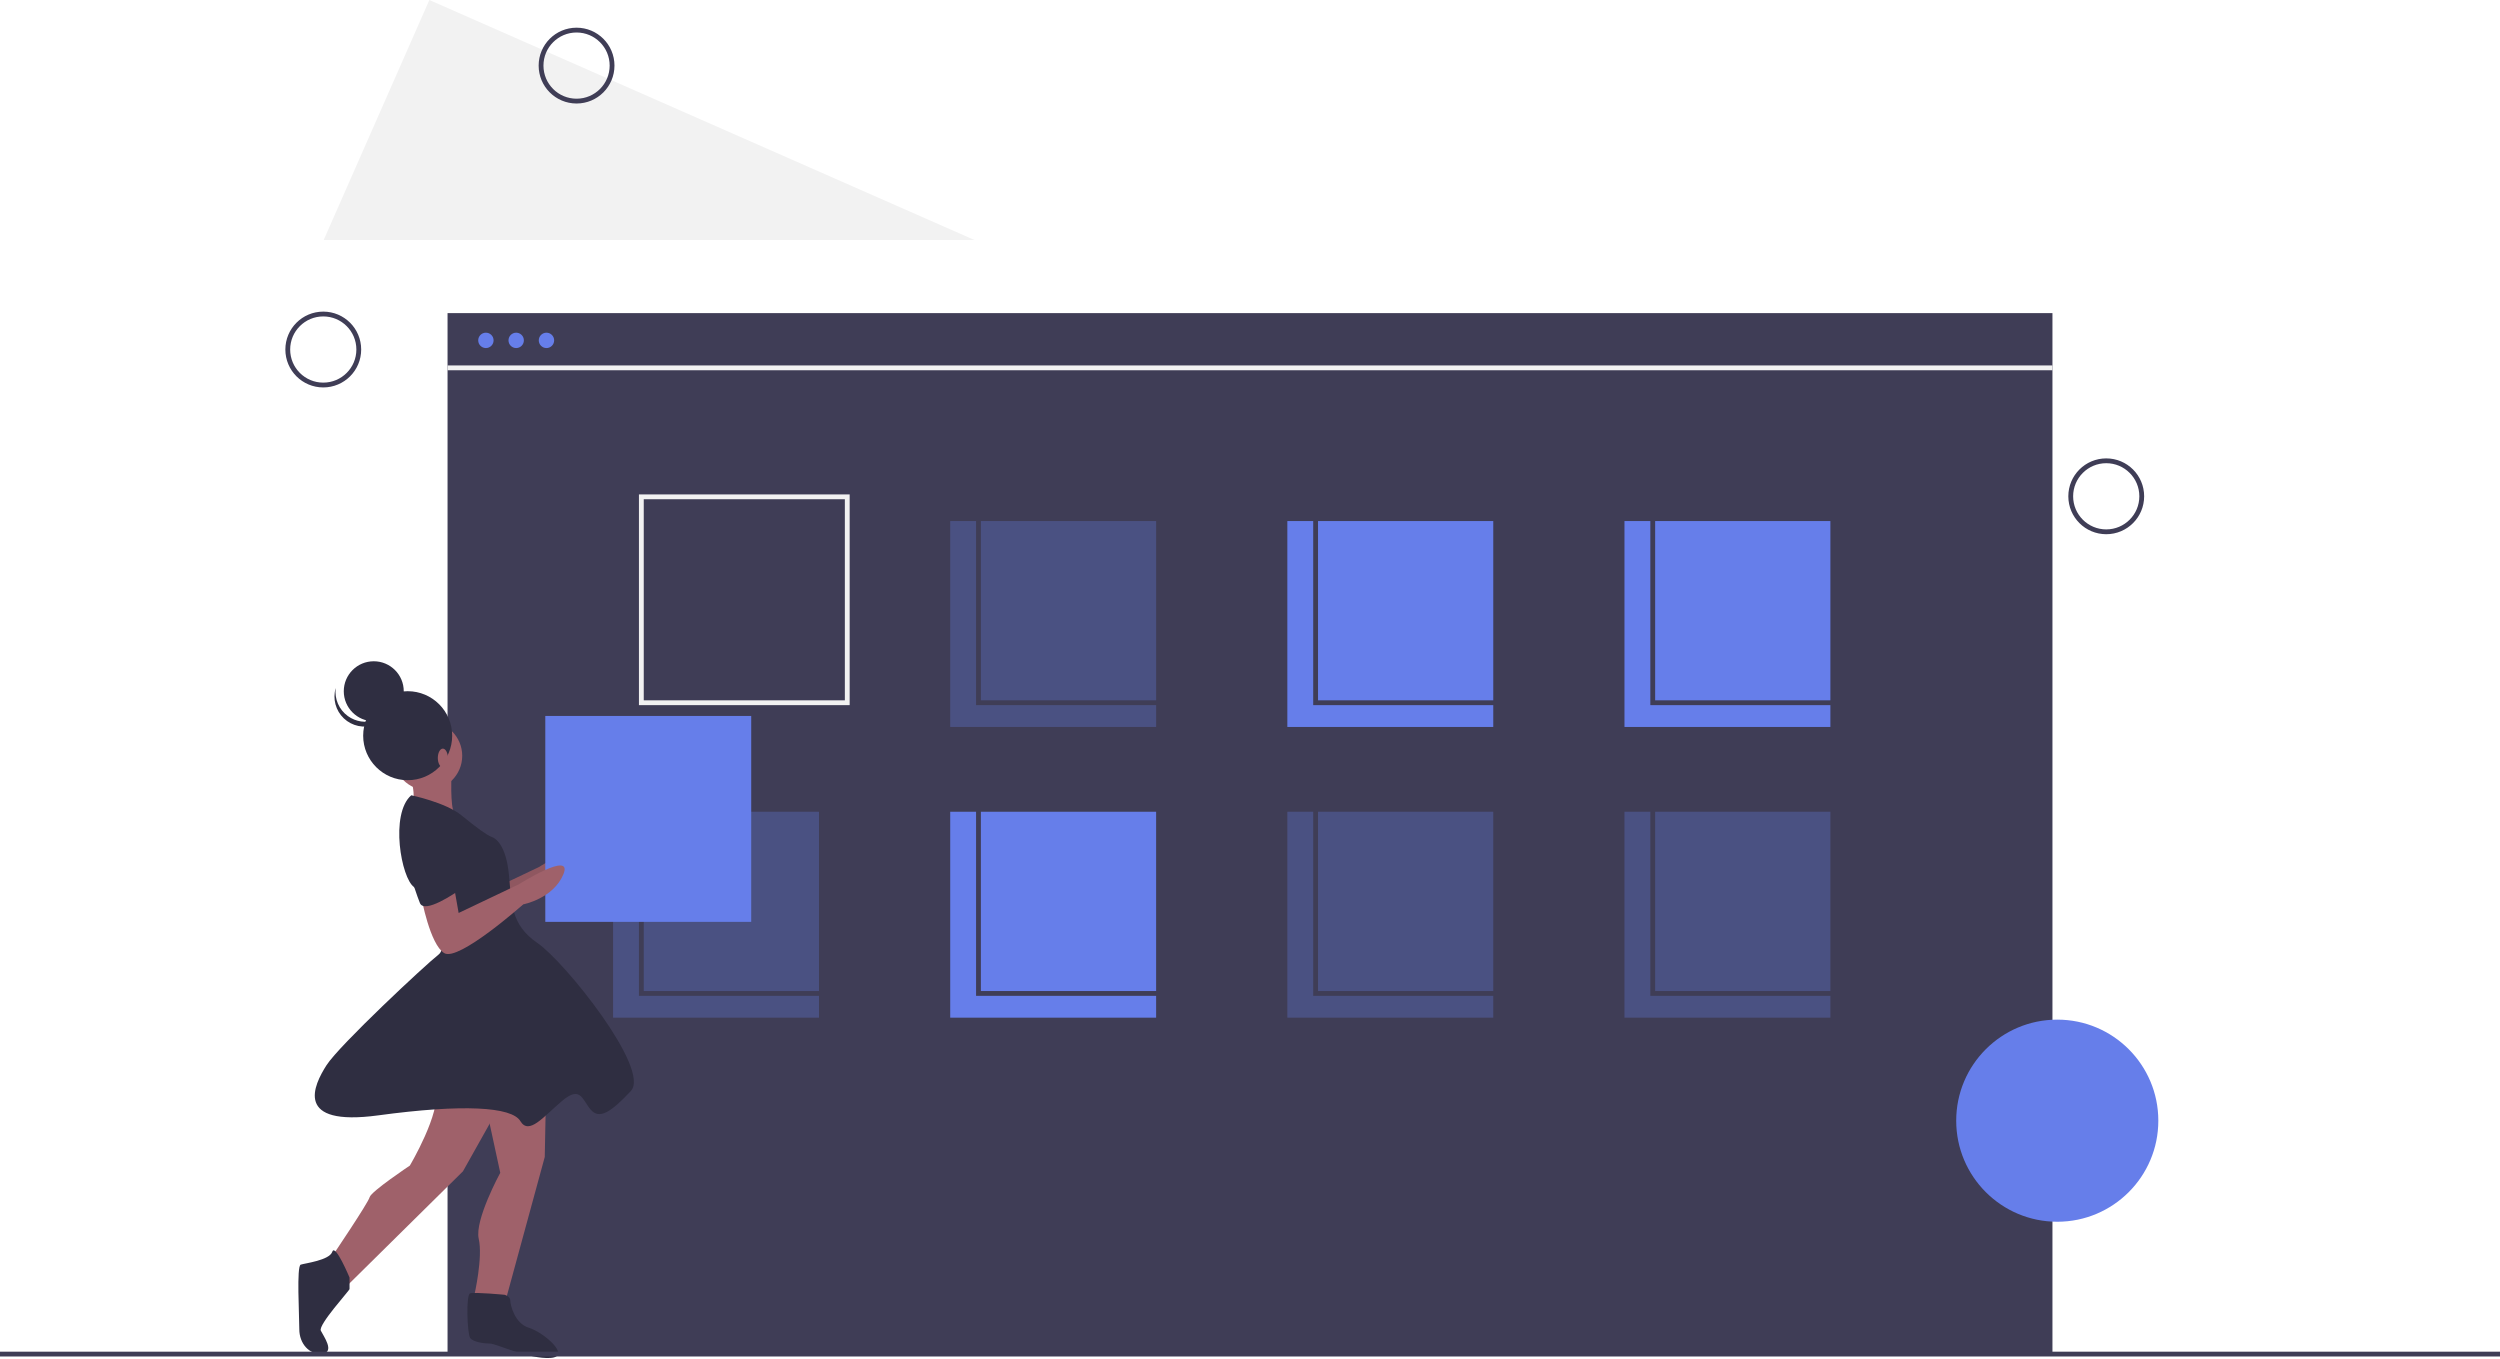
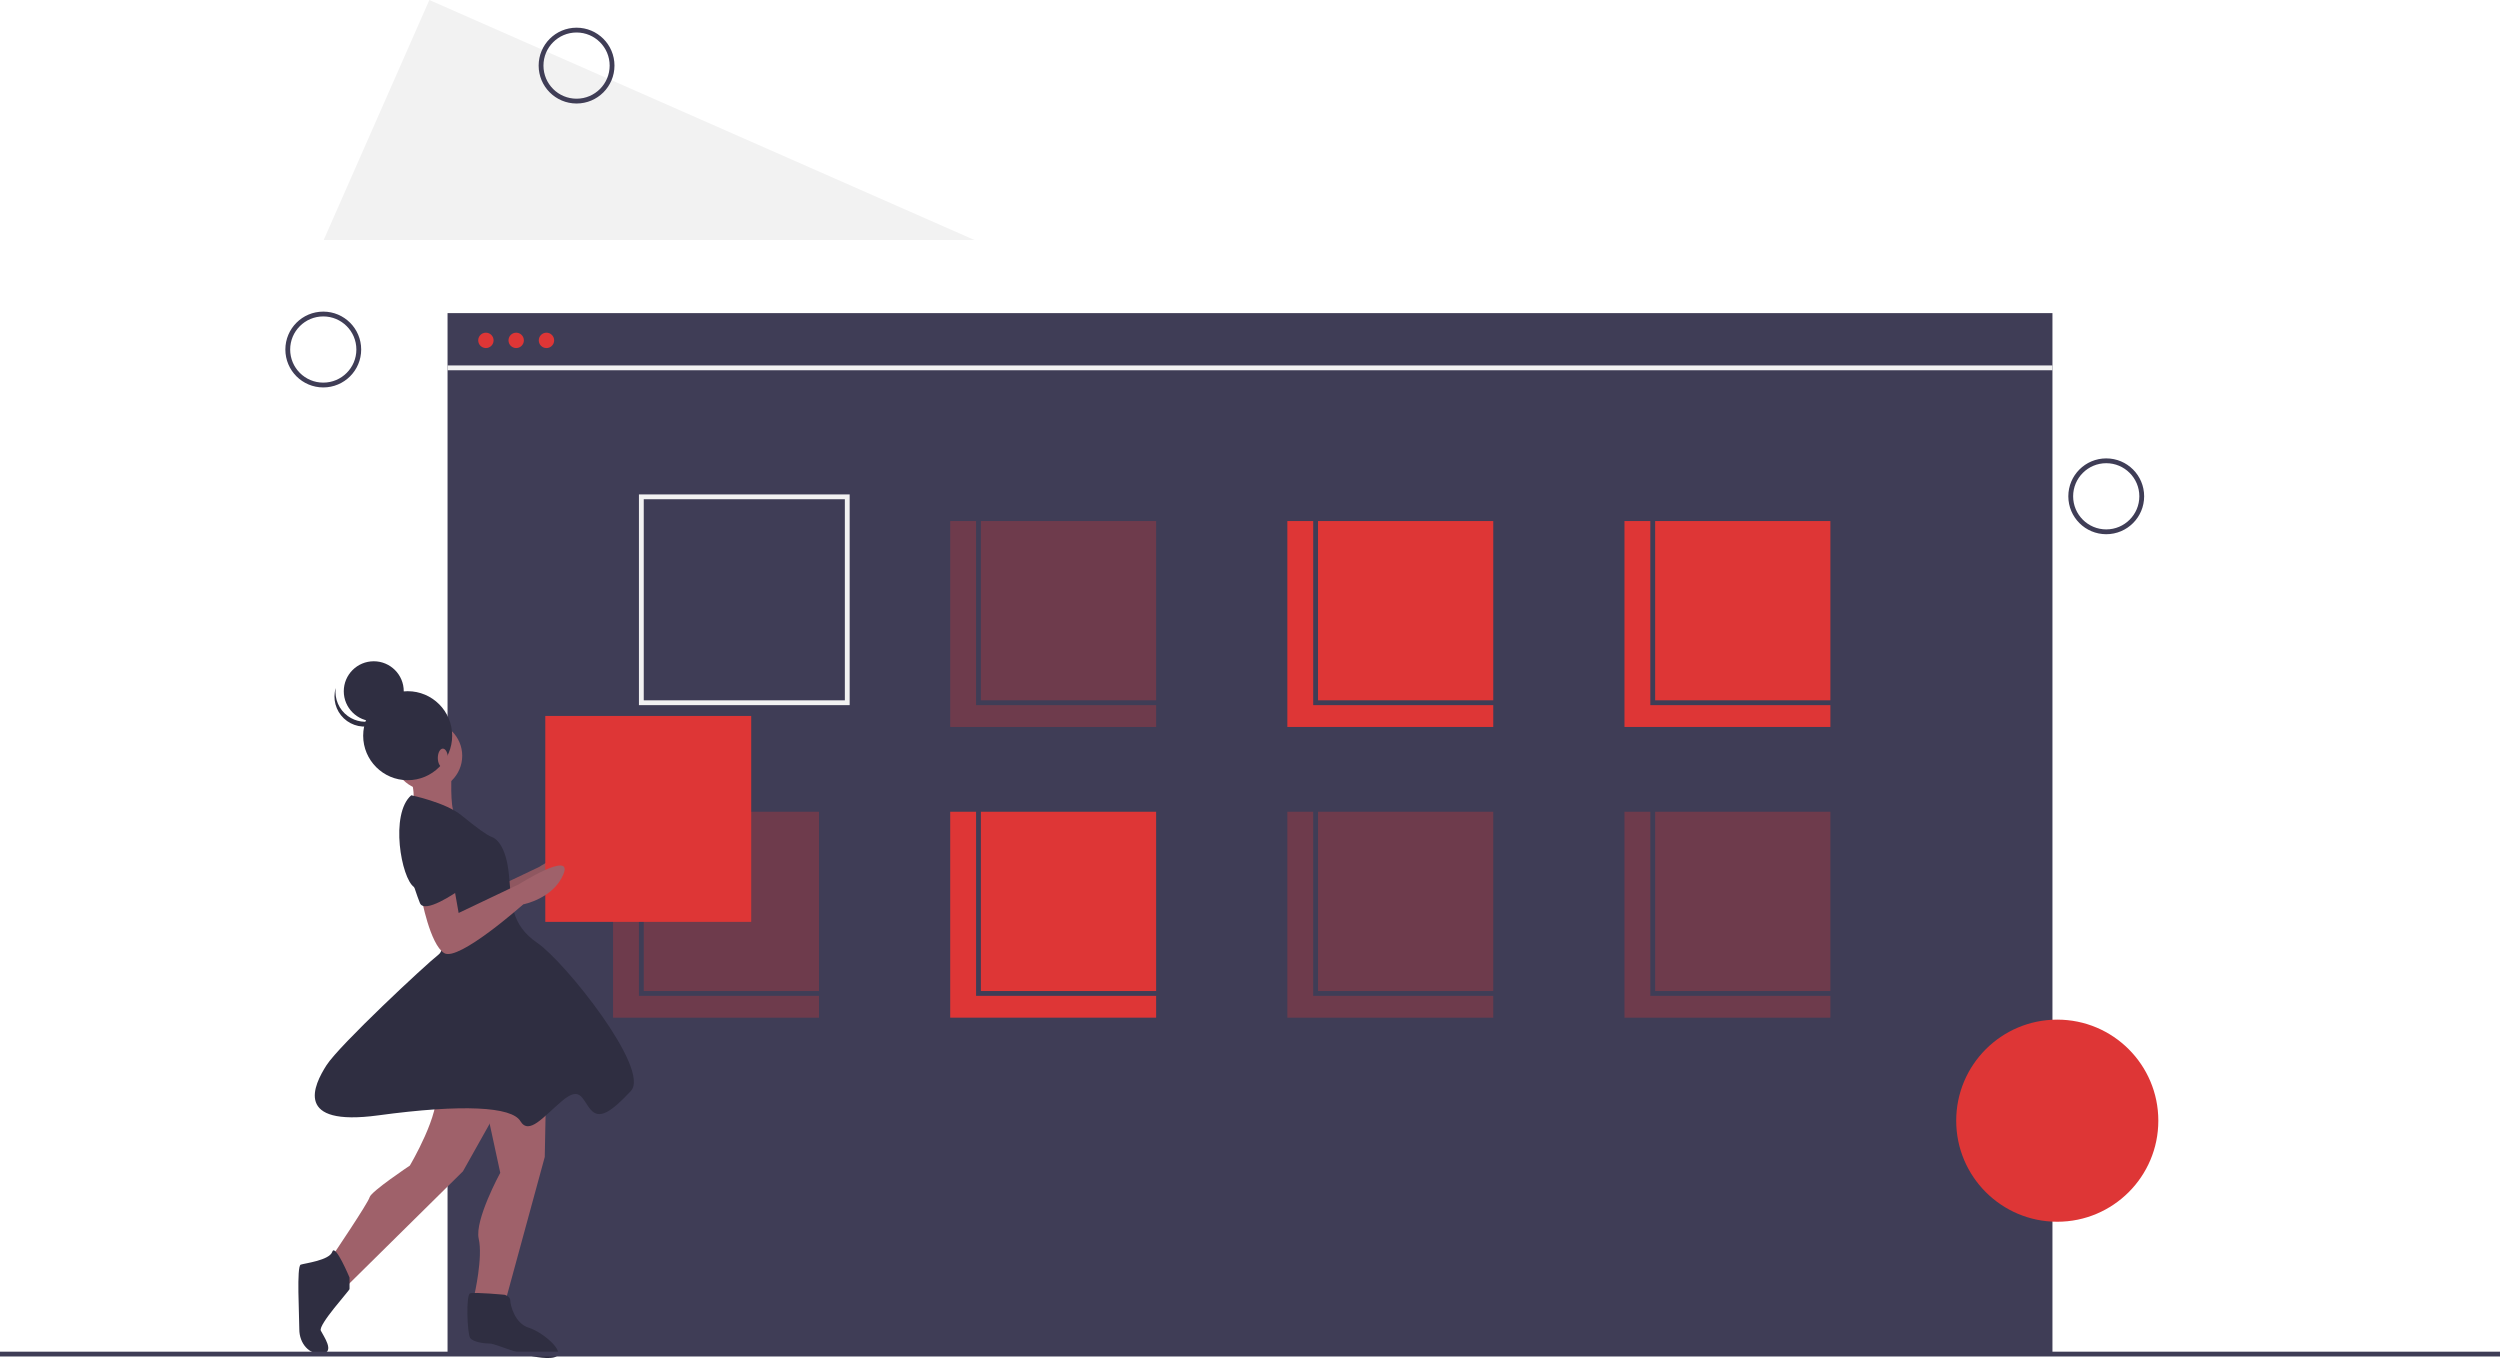
<svg xmlns="http://www.w3.org/2000/svg" id="f0fe1592-aa5e-490a-ae8c-c1f7049c595f" data-name="Layer 1" width="1039" height="564.4" viewBox="0 0 1039 564.4">
  <rect x="186" y="130.132" width="667" height="432.625" fill="#3f3d56" />
  <circle cx="875.352" cy="206.263" r="14.756" fill="none" stroke="#3f3d56" stroke-miterlimit="10" stroke-width="2" />
  <circle cx="134.352" cy="145.263" r="14.756" fill="none" stroke="#3f3d56" stroke-miterlimit="10" stroke-width="2" />
-   <rect x="394.909" y="216.548" width="85.577" height="85.577" fill="#667eea" opacity="0.3" />
-   <rect x="535.021" y="216.548" width="85.577" height="85.577" fill="#667eea" />
-   <rect x="675.133" y="216.548" width="85.577" height="85.577" fill="#667eea" />
-   <rect x="254.797" y="337.363" width="85.577" height="85.577" fill="#667eea" opacity="0.3" />
-   <rect x="394.909" y="337.363" width="85.577" height="85.577" fill="#667eea" />
-   <rect x="535.021" y="337.363" width="85.577" height="85.577" fill="#667eea" opacity="0.3" />
-   <rect x="675.133" y="337.363" width="85.577" height="85.577" fill="#667eea" opacity="0.3" />
+   <rect x="394.909" y="216.548" width="85.577" height="85.577" fill="#de3636" opacity="0.3" />
+   <rect x="535.021" y="216.548" width="85.577" height="85.577" fill="#de3636" />
+   <rect x="675.133" y="216.548" width="85.577" height="85.577" fill="#de3636" />
+   <rect x="254.797" y="337.363" width="85.577" height="85.577" fill="#de3636" opacity="0.3" />
+   <rect x="394.909" y="337.363" width="85.577" height="85.577" fill="#de3636" />
+   <rect x="535.021" y="337.363" width="85.577" height="85.577" fill="#de3636" opacity="0.3" />
+   <rect x="675.133" y="337.363" width="85.577" height="85.577" fill="#de3636" opacity="0.3" />
  <rect x="266.543" y="206.48" width="85.577" height="85.577" fill="none" stroke="#f2f2f2" stroke-miterlimit="10" stroke-width="2" />
  <rect x="406.655" y="206.48" width="85.577" height="85.577" fill="none" stroke="#3f3d56" stroke-miterlimit="10" stroke-width="2" />
  <rect x="546.767" y="206.48" width="85.577" height="85.577" fill="none" stroke="#3f3d56" stroke-miterlimit="10" stroke-width="2" />
  <rect x="686.879" y="206.48" width="85.577" height="85.577" fill="none" stroke="#3f3d56" stroke-miterlimit="10" stroke-width="2" />
  <rect x="266.543" y="327.295" width="85.577" height="85.577" fill="none" stroke="#3f3d56" stroke-miterlimit="10" stroke-width="2" />
  <rect x="406.655" y="327.295" width="85.577" height="85.577" fill="none" stroke="#3f3d56" stroke-miterlimit="10" stroke-width="2" />
  <rect x="546.767" y="327.295" width="85.577" height="85.577" fill="none" stroke="#3f3d56" stroke-miterlimit="10" stroke-width="2" />
  <rect x="686.879" y="327.295" width="85.577" height="85.577" fill="none" stroke="#3f3d56" stroke-miterlimit="10" stroke-width="2" />
-   <circle cx="201.941" cy="141.458" r="4.195" fill="#667eea" />
-   <circle cx="214.526" cy="141.458" r="4.195" fill="#667eea" />
-   <circle cx="227.111" cy="141.458" r="4.195" fill="#667eea" />
+   <circle cx="201.941" cy="141.458" r="4.195" fill="#de3636" />
+   <circle cx="214.526" cy="141.458" r="4.195" fill="#de3636" />
+   <circle cx="227.111" cy="141.458" r="4.195" fill="#de3636" />
  <circle cx="201.941" cy="141.458" r="4.195" fill="none" stroke="#3f3d56" stroke-miterlimit="10" stroke-width="2" />
  <circle cx="214.526" cy="141.458" r="4.195" fill="none" stroke="#3f3d56" stroke-miterlimit="10" stroke-width="2" />
  <circle cx="227.111" cy="141.458" r="4.195" fill="none" stroke="#3f3d56" stroke-miterlimit="10" stroke-width="2" />
  <polygon points="178.441 0 134.517 99.757 405 99.757 178.441 0" fill="#f2f2f2" />
  <circle cx="239.619" cy="27.263" r="14.756" fill="none" stroke="#3f3d56" stroke-miterlimit="10" stroke-width="2" />
-   <circle cx="855" cy="465.757" r="42" fill="#667eea" />
+   <circle cx="855" cy="465.757" r="42" fill="#de3636" />
  <path d="M277.669,529.931l1.79,10.141,25.055-11.931s22.669-14.317,18.493-4.176-16.703,12.528-16.703,12.528-26.845,23.862-32.81,20.283-9.545-23.265-9.545-23.265Z" transform="translate(-80.5 -167.8)" fill="#9f616a" />
  <path d="M277.669,529.931l1.79,10.141,25.055-11.931s22.669-14.317,18.493-4.176-16.703,12.528-16.703,12.528-26.845,23.862-32.81,20.283-9.545-23.265-9.545-23.265Z" transform="translate(-80.5 -167.8)" opacity="0.1" />
  <path d="M307.496,618.221l-.597,30.424-16.107,59.059-13.124-1.79s3.579-15.51,1.79-23.265,8.948-27.441,8.948-27.441l-9.545-44.145Z" transform="translate(-80.5 -167.8)" fill="#9f616a" />
  <path d="M290.196,705.913s2.386.597,2.386,2.386,1.79,9.545,7.755,11.334,17.897,11.931,8.948,12.528-22.669-5.966-25.055-5.966-7.159-.597-8.352-2.386-1.79-17.897,0-18.493S290.196,705.913,290.196,705.913Z" transform="translate(-80.5 -167.8)" fill="#2f2e41" />
  <path d="M291.986,620.607l-19.09,34.003-47.724,47.127-6.562-11.931S233.524,667.734,234.121,665.348,250.824,652.224,250.824,652.224s13.124-22.072,10.738-31.617,29.231-11.334,29.231-11.334Z" transform="translate(-80.5 -167.8)" fill="#9f616a" />
  <path d="M225.769,698.755v4.772c0,.597-13.124,14.914-11.931,17.3s5.966,8.948.597,9.545-9.545-4.176-9.545-10.141-1.193-26.248.597-26.845,11.931-1.79,13.124-5.369S225.769,698.755,225.769,698.755Z" transform="translate(-80.5 -167.8)" fill="#2f2e41" />
  <circle cx="177.781" cy="314.109" r="14.317" fill="#9f616a" />
  <path d="M268.124,488.769s-.597,14.914,1.193,16.703-17.3.597-17.3.597,1.79-11.334-1.79-16.107S268.124,488.769,268.124,488.769Z" transform="translate(-80.5 -167.8)" fill="#9f616a" />
-   <rect x="307.125" y="465.348" width="85.577" height="85.577" transform="translate(619.3277 848.473) rotate(-180)" fill="#667eea" />
+   <rect x="307.125" y="465.348" width="85.577" height="85.577" transform="translate(619.3277 848.473) rotate(-180)" fill="#de3636" />
  <path d="M251.421,498.314s14.317,2.983,20.879,8.352,10.738,8.352,12.528,8.948,5.965,3.579,7.159,15.51.597,20.879,11.931,28.634,47.127,52.496,38.776,61.445-13.124,11.931-16.703,7.755-4.176-10.141-11.931-3.579-13.721,14.317-17.3,8.352-23.862-7.159-59.059-2.386-26.845-12.528-21.476-20.879,41.162-41.759,46.531-45.934-4.772-24.459-10.141-28.038S242.472,506.069,251.421,498.314Z" transform="translate(-80.5 -167.8)" fill="#2f2e41" />
  <path d="M269.317,537.09l1.79,10.141L296.162,535.3s22.669-14.317,18.493-4.176-16.703,12.528-16.703,12.528-26.845,23.862-32.81,20.283-9.545-23.265-9.545-23.265Z" transform="translate(-80.5 -167.8)" fill="#9f616a" />
  <path d="M258.579,508.455s14.914,7.159,14.317,16.107S274.686,535.3,272.3,537.09s-15.51,10.738-17.3,5.965S243.069,513.824,258.579,508.455Z" transform="translate(-80.5 -167.8)" fill="#2f2e41" />
  <circle cx="155.338" cy="287.287" r="12.464" fill="#2f2e41" />
  <path d="M225.087,465.408a12.464,12.464,0,0,0,19.247-6.544,12.464,12.464,0,1,1-24.313-5.111A12.46,12.46,0,0,0,225.087,465.408Z" transform="translate(-80.5 -167.8)" fill="#2f2e41" />
  <circle cx="169.429" cy="305.757" r="18.493" fill="#2f2e41" />
  <ellipse cx="184.045" cy="315.004" rx="2.088" ry="3.878" fill="#9f616a" />
  <line x1="186" y1="152.877" x2="853" y2="152.877" fill="none" stroke="#f2f2f2" stroke-miterlimit="10" stroke-width="2" />
  <line y1="562.757" x2="1039" y2="562.757" fill="none" stroke="#3f3d56" stroke-miterlimit="10" stroke-width="2" />
</svg>
